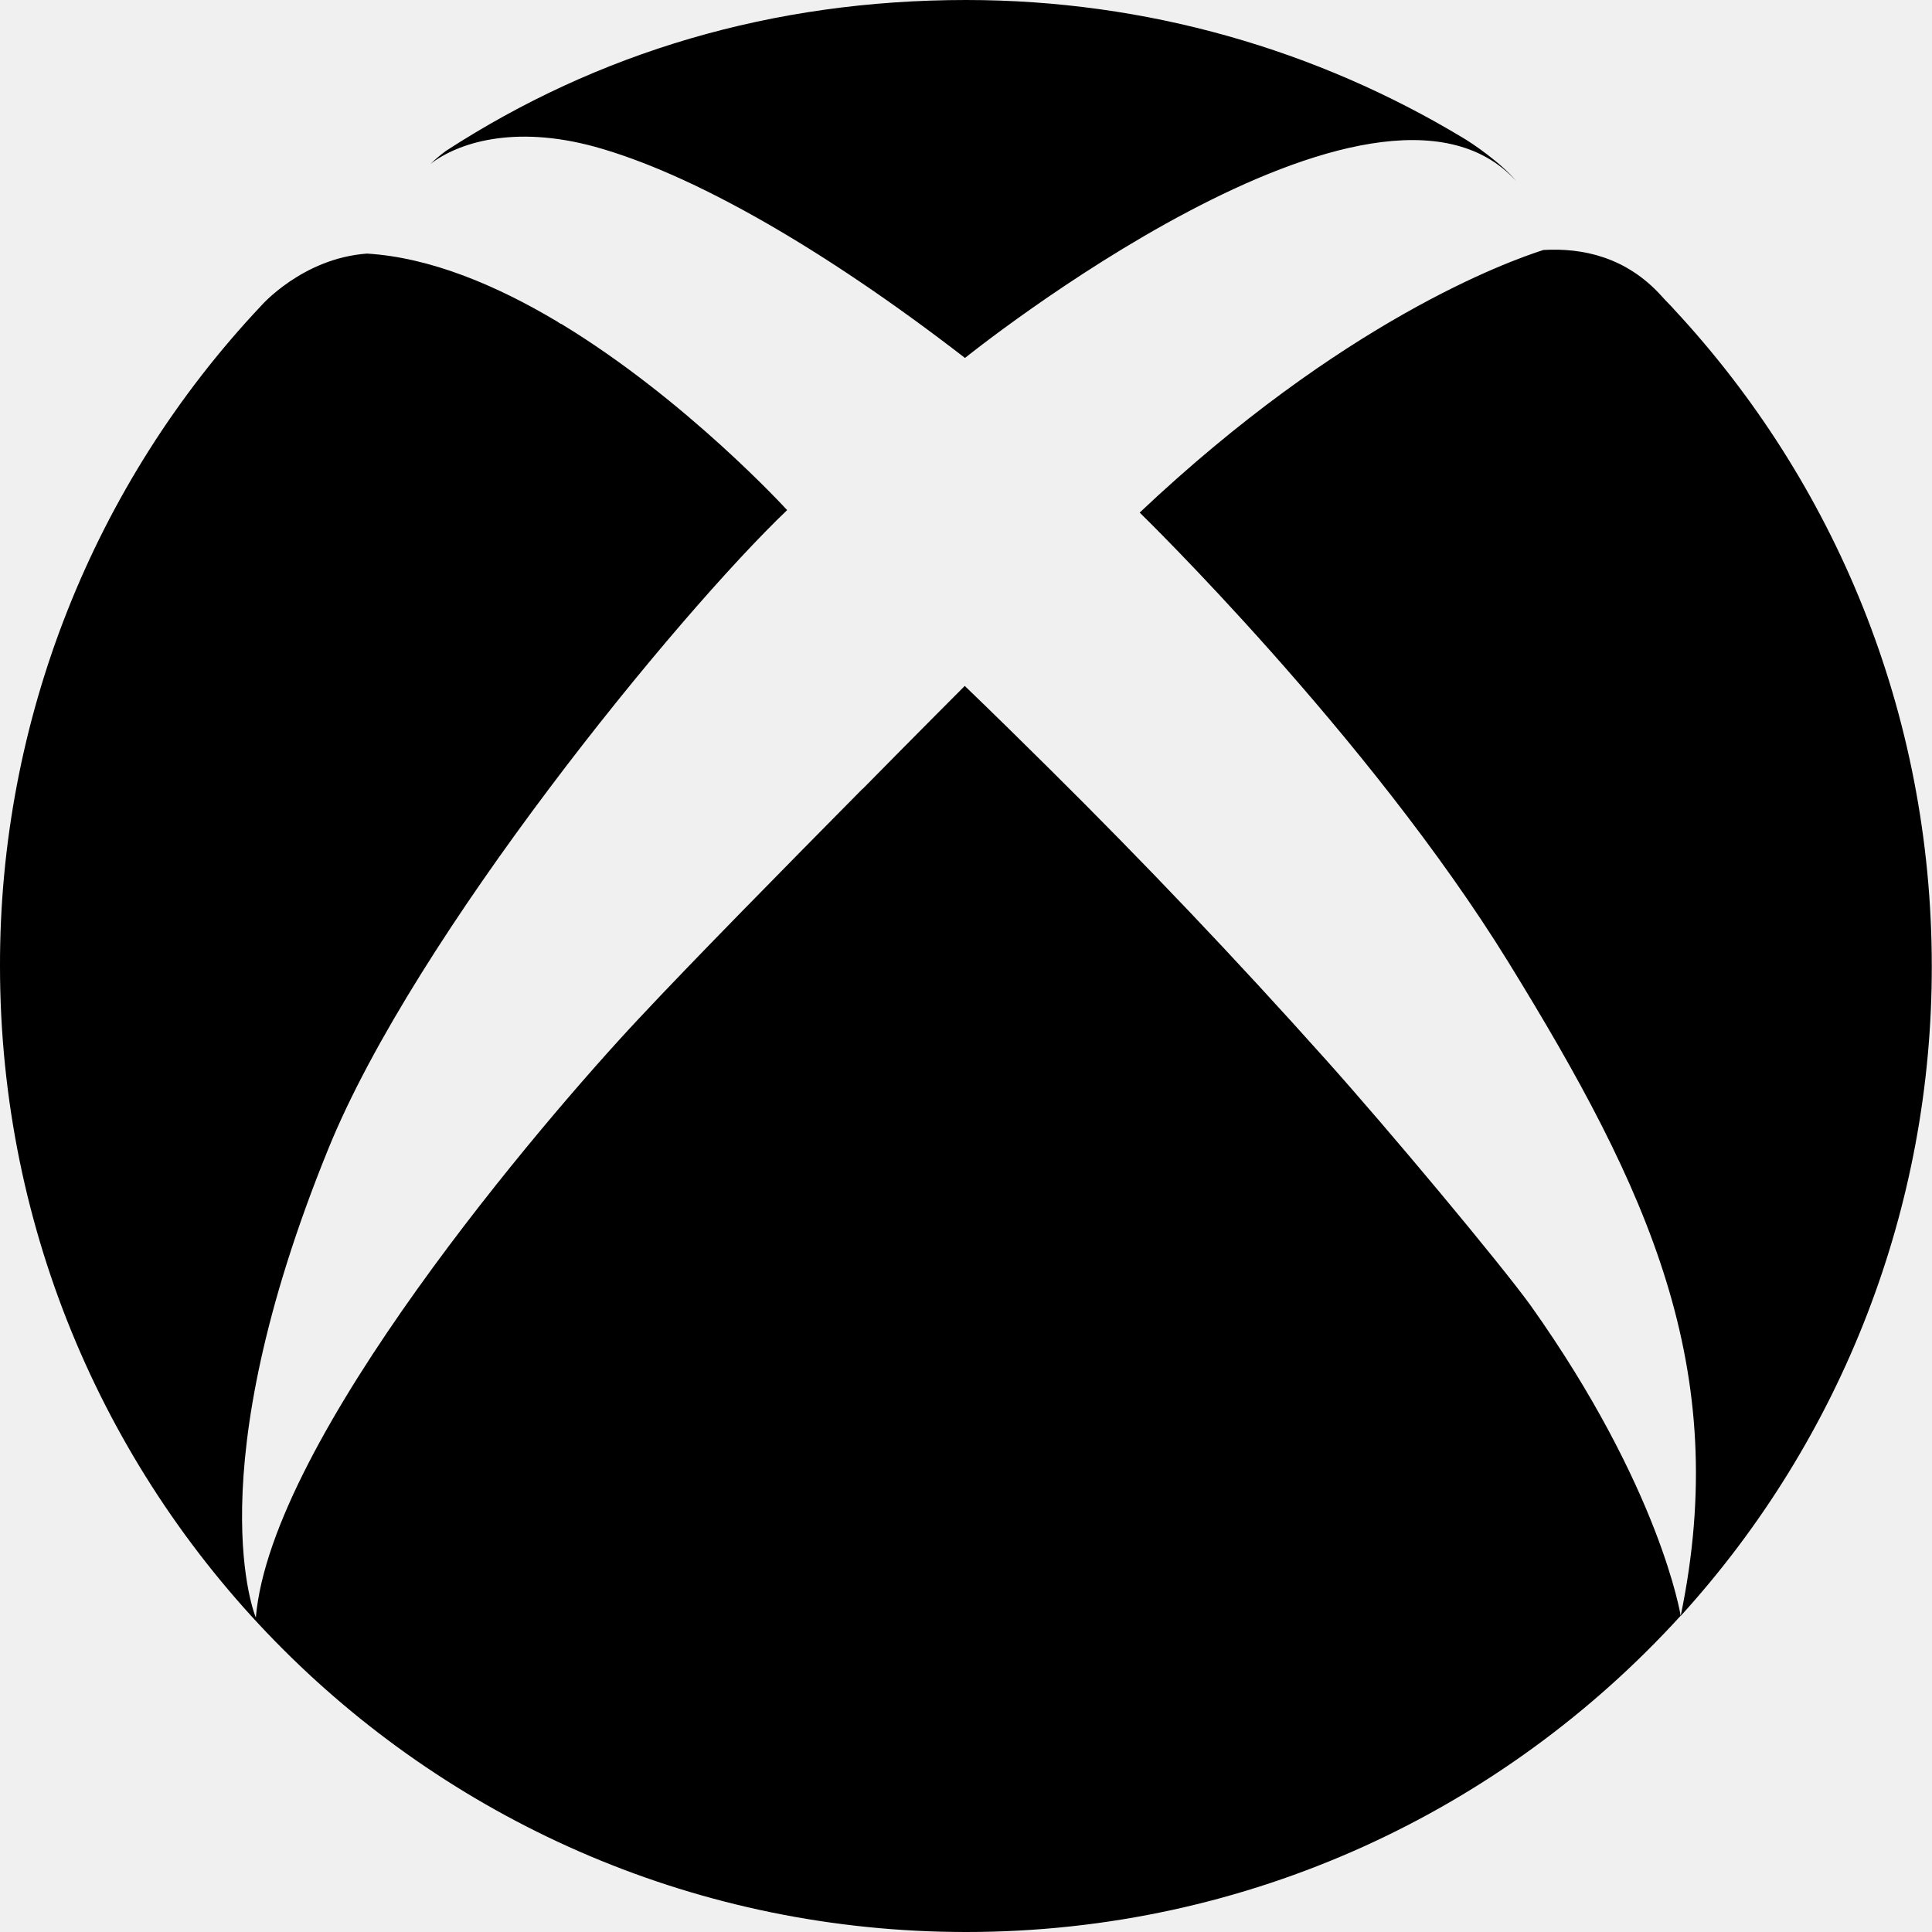
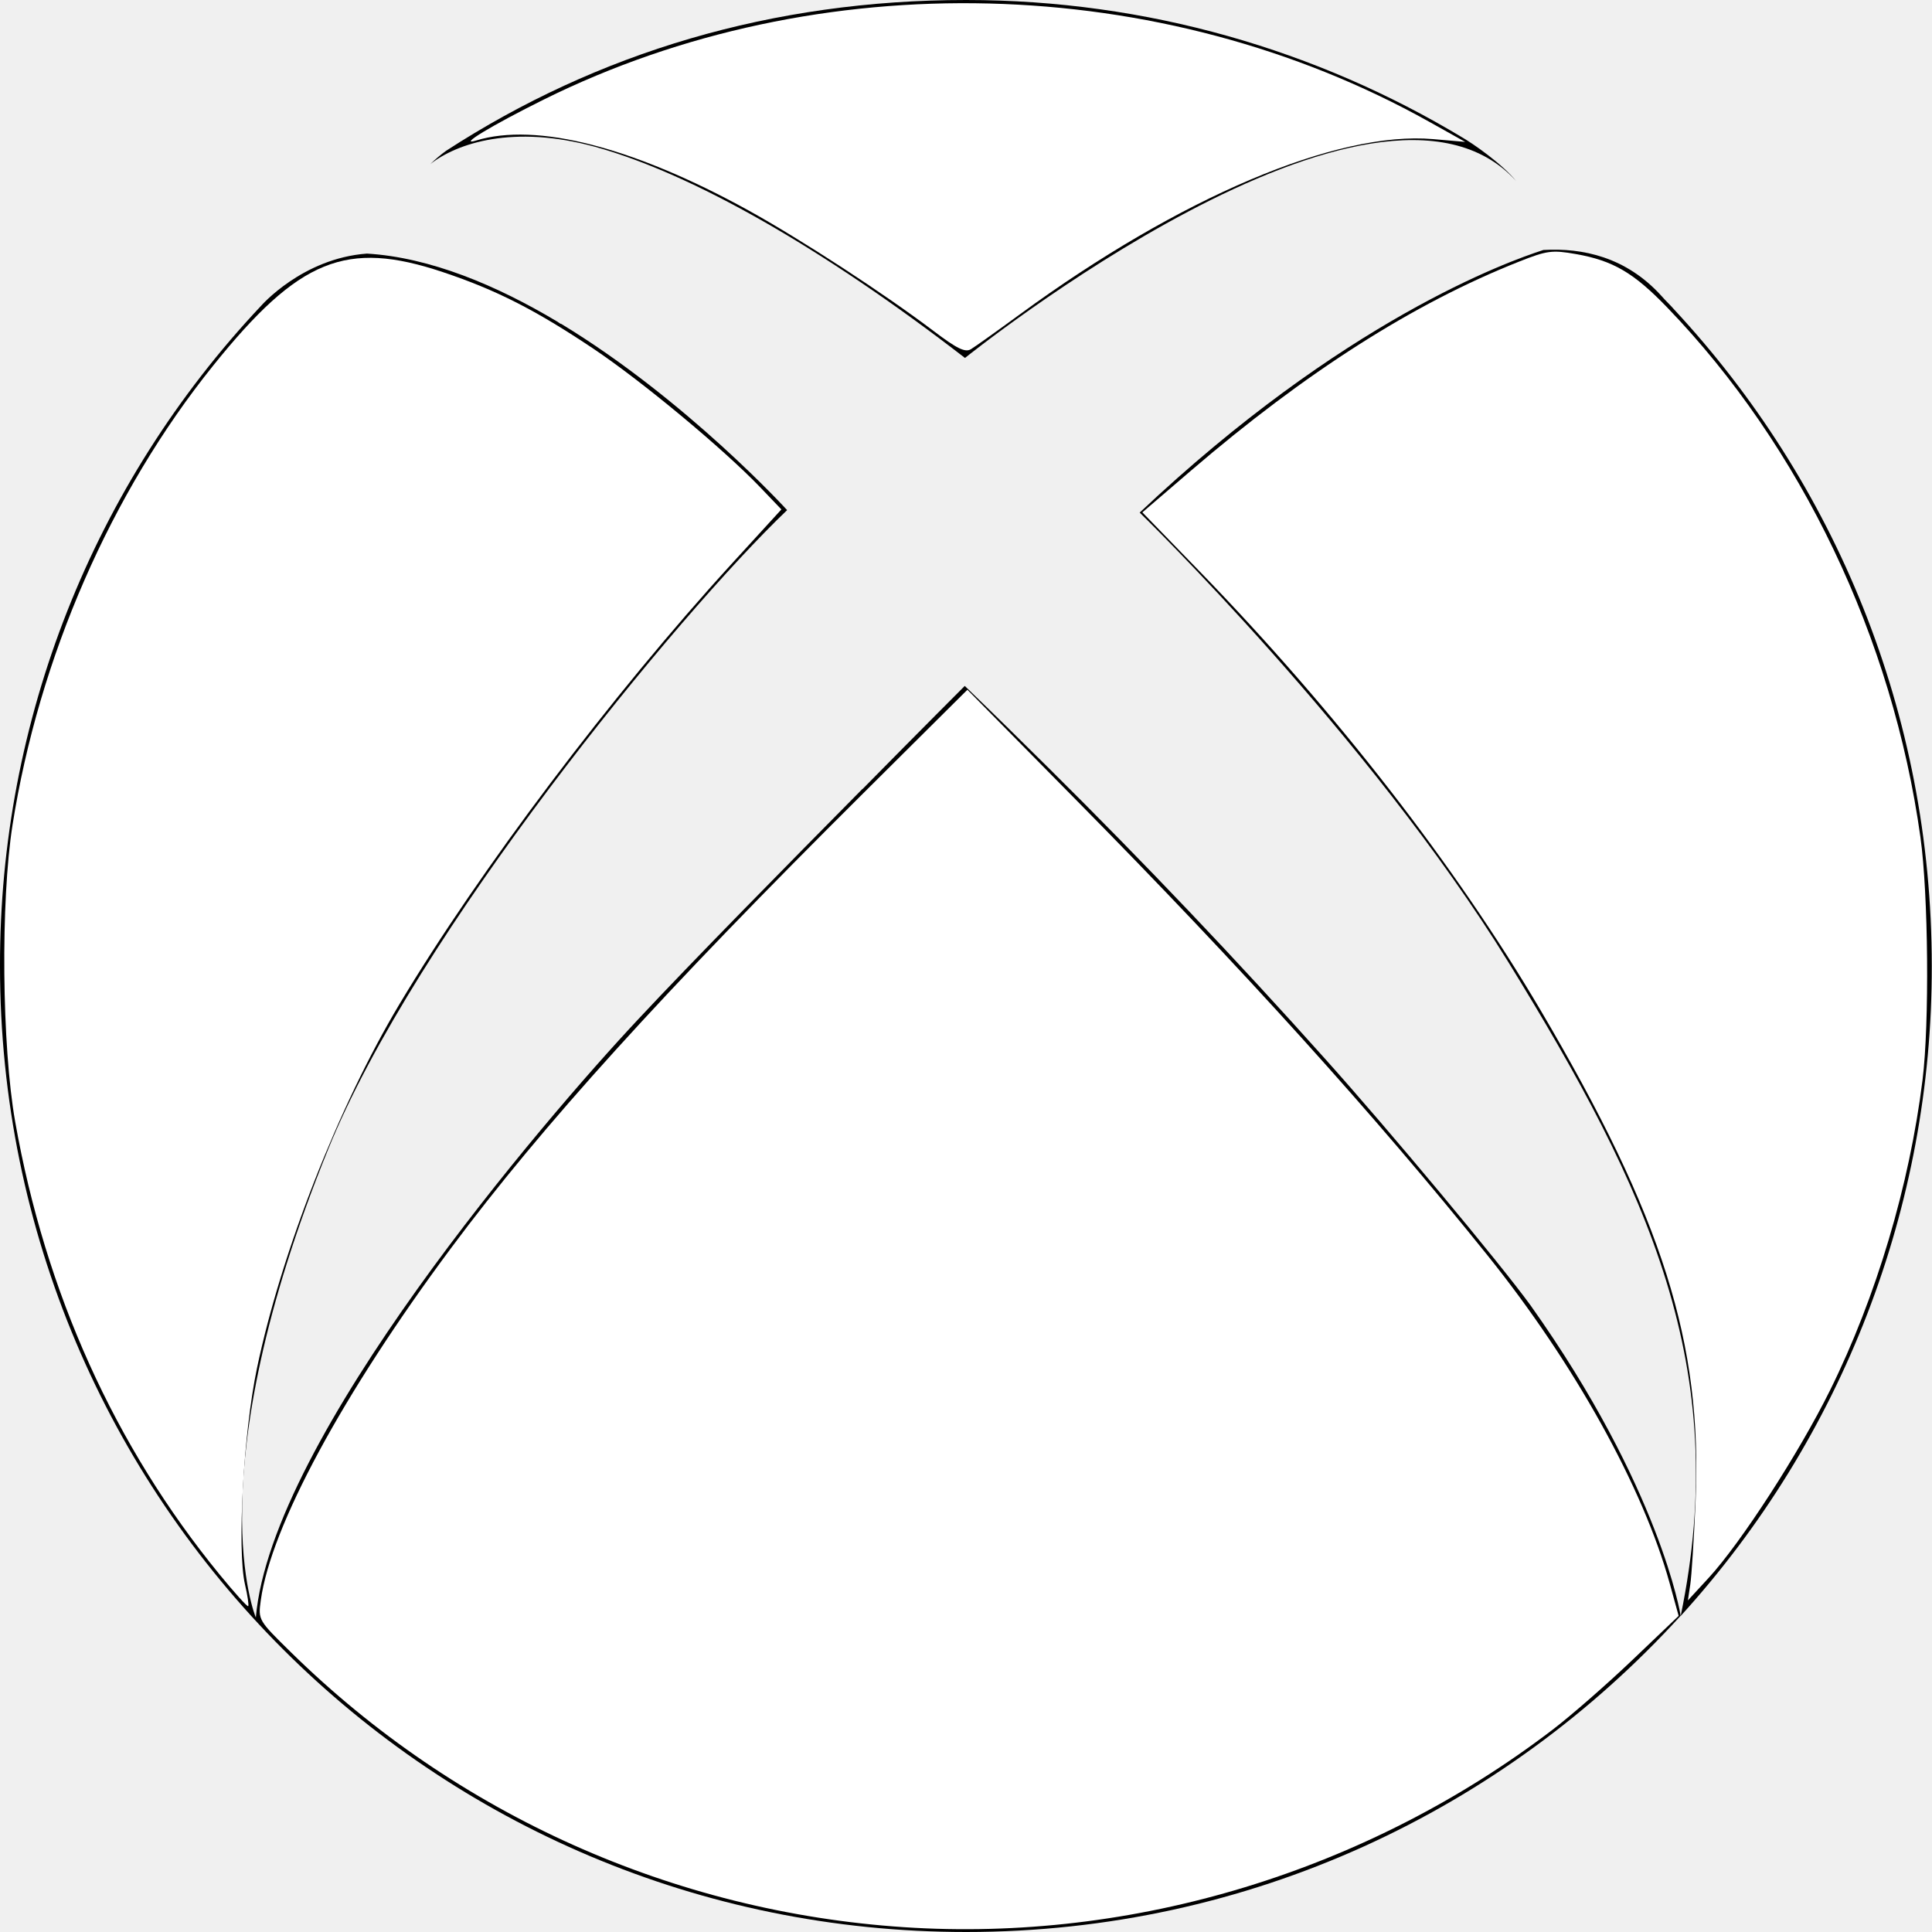
- <svg xmlns="http://www.w3.org/2000/svg" enable-background="new 0 0 857 857.1" viewBox="0 0 857 857.1">
-   <path d="m190.9 72.8c2.2-2.1 4.5-4.1 7-5.9 67.2-43.6 144.7-66.9 230.7-66.9 80.4 0 155.8 22.3 220 60.9 4.7 2.7 17.5 11.5 24 19.4-62.1-68.4-244.5 78.5-244.5 78.5-63-48.7-121.1-81.8-164.2-93.7-36.2-9.9-61.1-1.6-73 7.7zm551.9 64.6c-1.8-2.1-3.9-4-5.8-6.2-15.6-17.2-34.9-21.3-52.3-20.3-15.9 5.1-89 31.4-179.1 116.5 0 0 101.4 98.6 163.6 199.5 62.1 100.8 99.2 180.1 76.4 290 71.8-78.9 111.6-181.7 111.4-288.4 0-112.3-43.2-214.7-114.2-291.1zm-154.8 332.5c-39.5-44.2-80.4-87.2-122.5-128.9-11.8-11.7-24.3-24-37.5-36.7 0 0-19.8 19.8-45.4 45.8v-.1c-32.9 33.3-75.6 76.6-99.3 102-42.2 45-163.1 186.3-169.8 265.6 0 0-26.9-62.8 32.1-207.8 38.5-94.9 155-237.1 203.6-283.5 0 0-44.5-48.8-100.2-82.6l-.4-.1s-.7-.5-1.5-1c-26.8-16-56.2-28.4-84.3-30.1-28.7 2.1-47 23.2-47 23.2-74.5 79.1-116 184-115.8 292.9 0 236.7 191.8 428.5 428.6 428.5 125.6 0 238.5-54.1 317-140.3 0-.1-9-56.6-66.6-137.7-13.7-18.9-63.1-78.1-91-109.2z" />
+ <svg xmlns="http://www.w3.org/2000/svg" enable-background="new 0 0 857 857.1" viewBox="0 0 857 857.1" version="1.1" id="svg1">
+   <defs id="defs1" />
+   <path d="m190.9 72.8c2.2-2.1 4.5-4.1 7-5.9 67.2-43.6 144.7-66.9 230.7-66.9 80.4 0 155.8 22.3 220 60.9 4.7 2.7 17.5 11.5 24 19.4-62.1-68.4-244.5 78.5-244.5 78.5-63-48.7-121.1-81.8-164.2-93.7-36.2-9.9-61.1-1.6-73 7.7zm551.9 64.6c-1.8-2.1-3.9-4-5.8-6.2-15.6-17.2-34.9-21.3-52.3-20.3-15.9 5.1-89 31.4-179.1 116.5 0 0 101.4 98.6 163.6 199.5 62.1 100.8 99.2 180.1 76.4 290 71.8-78.9 111.6-181.7 111.4-288.4 0-112.3-43.2-214.7-114.2-291.1zm-154.8 332.5c-39.5-44.2-80.4-87.2-122.5-128.9-11.8-11.7-24.3-24-37.5-36.7 0 0-19.8 19.8-45.4 45.8v-.1c-32.9 33.3-75.6 76.6-99.3 102-42.2 45-163.1 186.3-169.8 265.6 0 0-26.9-62.8 32.1-207.8 38.5-94.9 155-237.1 203.6-283.5 0 0-44.5-48.8-100.2-82.6l-.4-.1s-.7-.5-1.5-1c-26.8-16-56.2-28.4-84.3-30.1-28.7 2.1-47 23.2-47 23.2-74.5 79.1-116 184-115.8 292.9 0 236.7 191.8 428.5 428.6 428.5 125.6 0 238.5-54.1 317-140.3 0-.1-9-56.6-66.6-137.7-13.7-18.9-63.1-78.1-91-109.2z" id="path1" />
+   <path style="fill:#ffffff;stroke-width:2" d="m 749.86,703 c 0.583,-3.85 1.643,-20.5 2.357,-37 3.032,-70.114 -14.555,-125.788 -68.864,-218 C 645.789,384.221 592.46,315.576 532.394,253.686 l -25.606,-26.383 21.475,-18.435 c 50.979,-43.763 98.775,-74.23 145.498,-92.749 12.558,-4.977 14.771,-5.276 25.322,-3.417 16.493,2.905 25.706,8.294 40.584,23.739 59.424,61.688 99.963,146.498 112.297,234.933 3.526,25.279 4.028,82.709 0.941,107.68 -5.78,46.756 -20.53,96.267 -41.017,137.684 -13.799,27.894 -39.6,67.771 -53.874,83.263 l -9.214,10 z" id="path12" />
+   <path style="fill:#ffffff;stroke-width:2" d="M 414.308,146.94 C 392.373,130.335 355.208,106.124 331.974,93.303 281.082,65.221 237.856,54.142 211.186,62.346 202.773,64.934 218.237,55.577 241.224,44.17 362.882,-16.198 515.328,-12.384 634,53.999 l 16,8.95 -14.193,-1.233 C 593.037,58 523.427,87.507 452.485,139.423 c -10.167,7.44 -19.957,14.415 -21.756,15.5 -2.542,1.533 -6.202,-0.246 -16.422,-7.983 z" id="path13" />
+   <path style="fill:#ffffff;stroke-width:2" d="M 97.317,698.388 C 50.839,641.509 20.137,573.459 6.735,497.621 0.802,464.044 0.228,399.864 5.558,366 17.23,291.854 49.196,218.633 94.493,162.287 132.642,114.832 153.532,106.33 196.561,120.746 c 23.653,7.924 40.98,16.744 66.658,33.928 21.527,14.406 57.863,44.6 74.106,61.578 L 346.651,226 324.707,250 C 271.508,308.181 212.72,386.096 177.195,445.503 150.163,490.707 124.749,555.647 113.995,607 c -5.994,28.619 -8.869,80.643 -5.304,95.946 1.146,4.92 1.784,9.246 1.417,9.613 -0.367,0.367 -6.123,-6.01 -12.791,-14.171 z" id="path14" />
+   <path style="fill:#ffffff;stroke-width:2" d="M 401,854.961 C 298.833,848.194 202.449,805 129.249,733.176 114.513,718.717 114.498,718.693 115.699,709.936 120.164,677.358 152.057,618.309 200.046,553.769 240.357,499.556 294.098,440.253 382.891,352 l 46.282,-46 48.414,49.074 C 551.626,430.123 609.773,494.499 659.975,557 c 38.418,47.83 69.054,103.003 80.752,145.429 l 3.979,14.429 -20.526,19.571 c -11.289,10.764 -27.198,24.666 -35.353,30.893 C 606.516,830.178 502.945,861.714 401,854.961 Z" id="path15" />
</svg>
